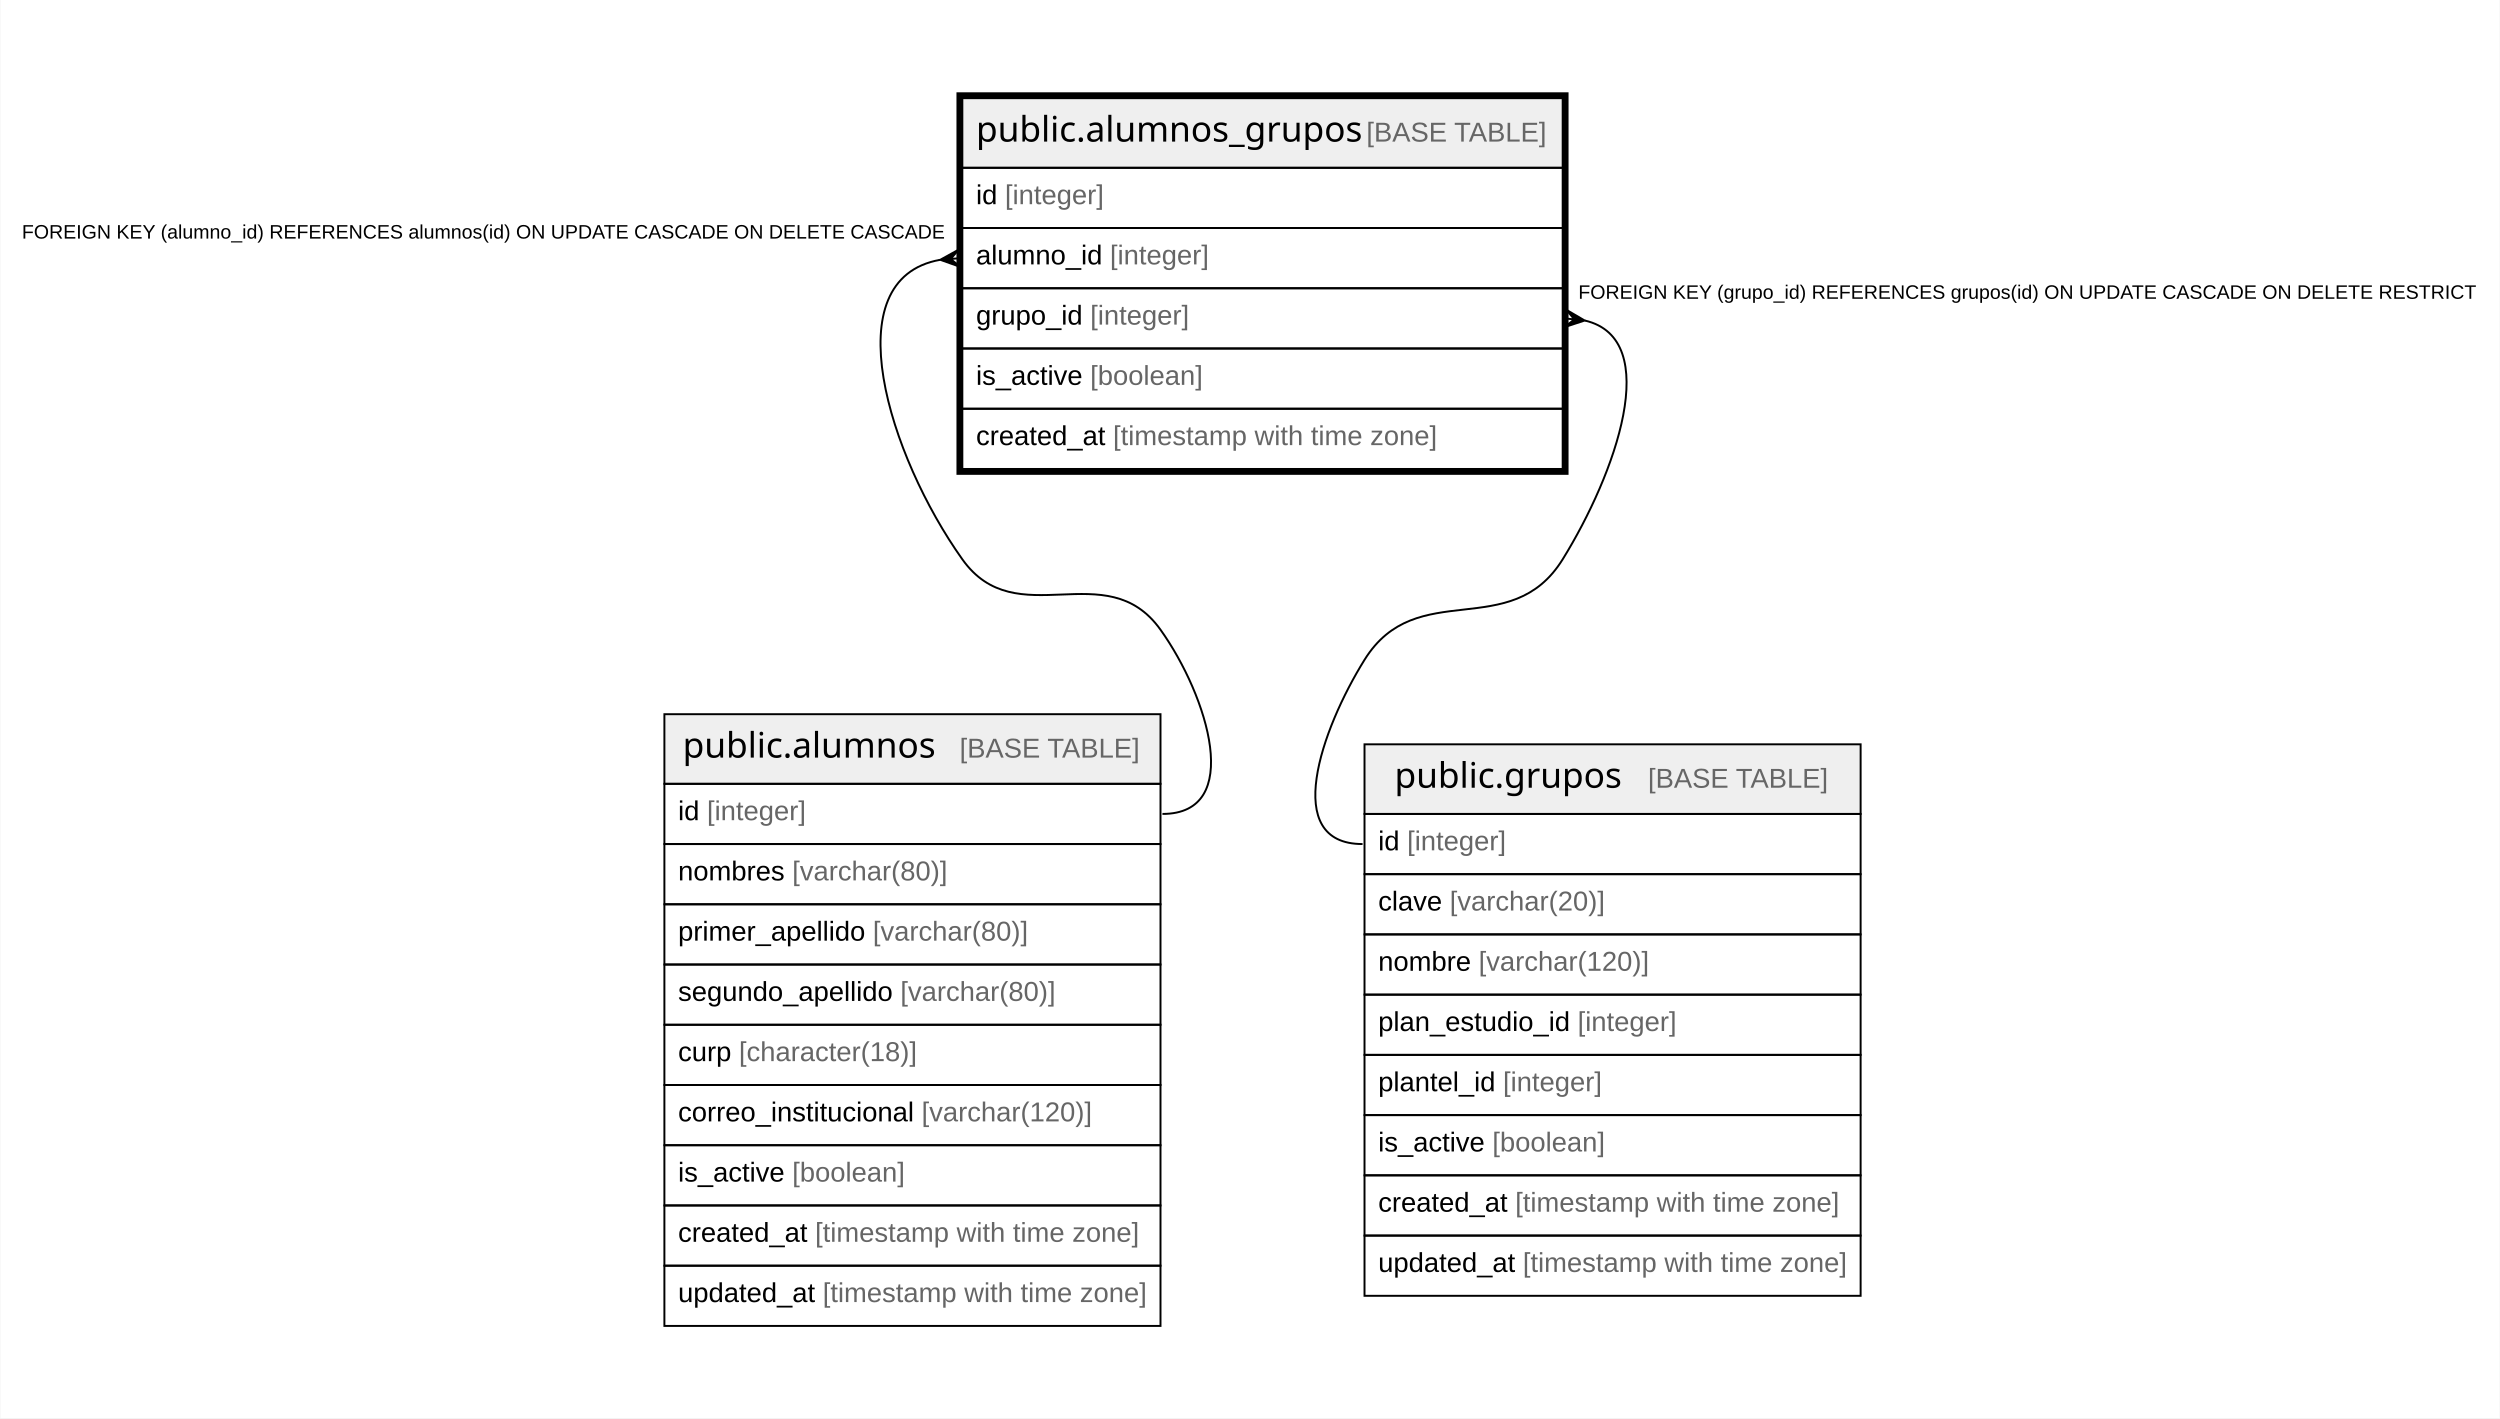
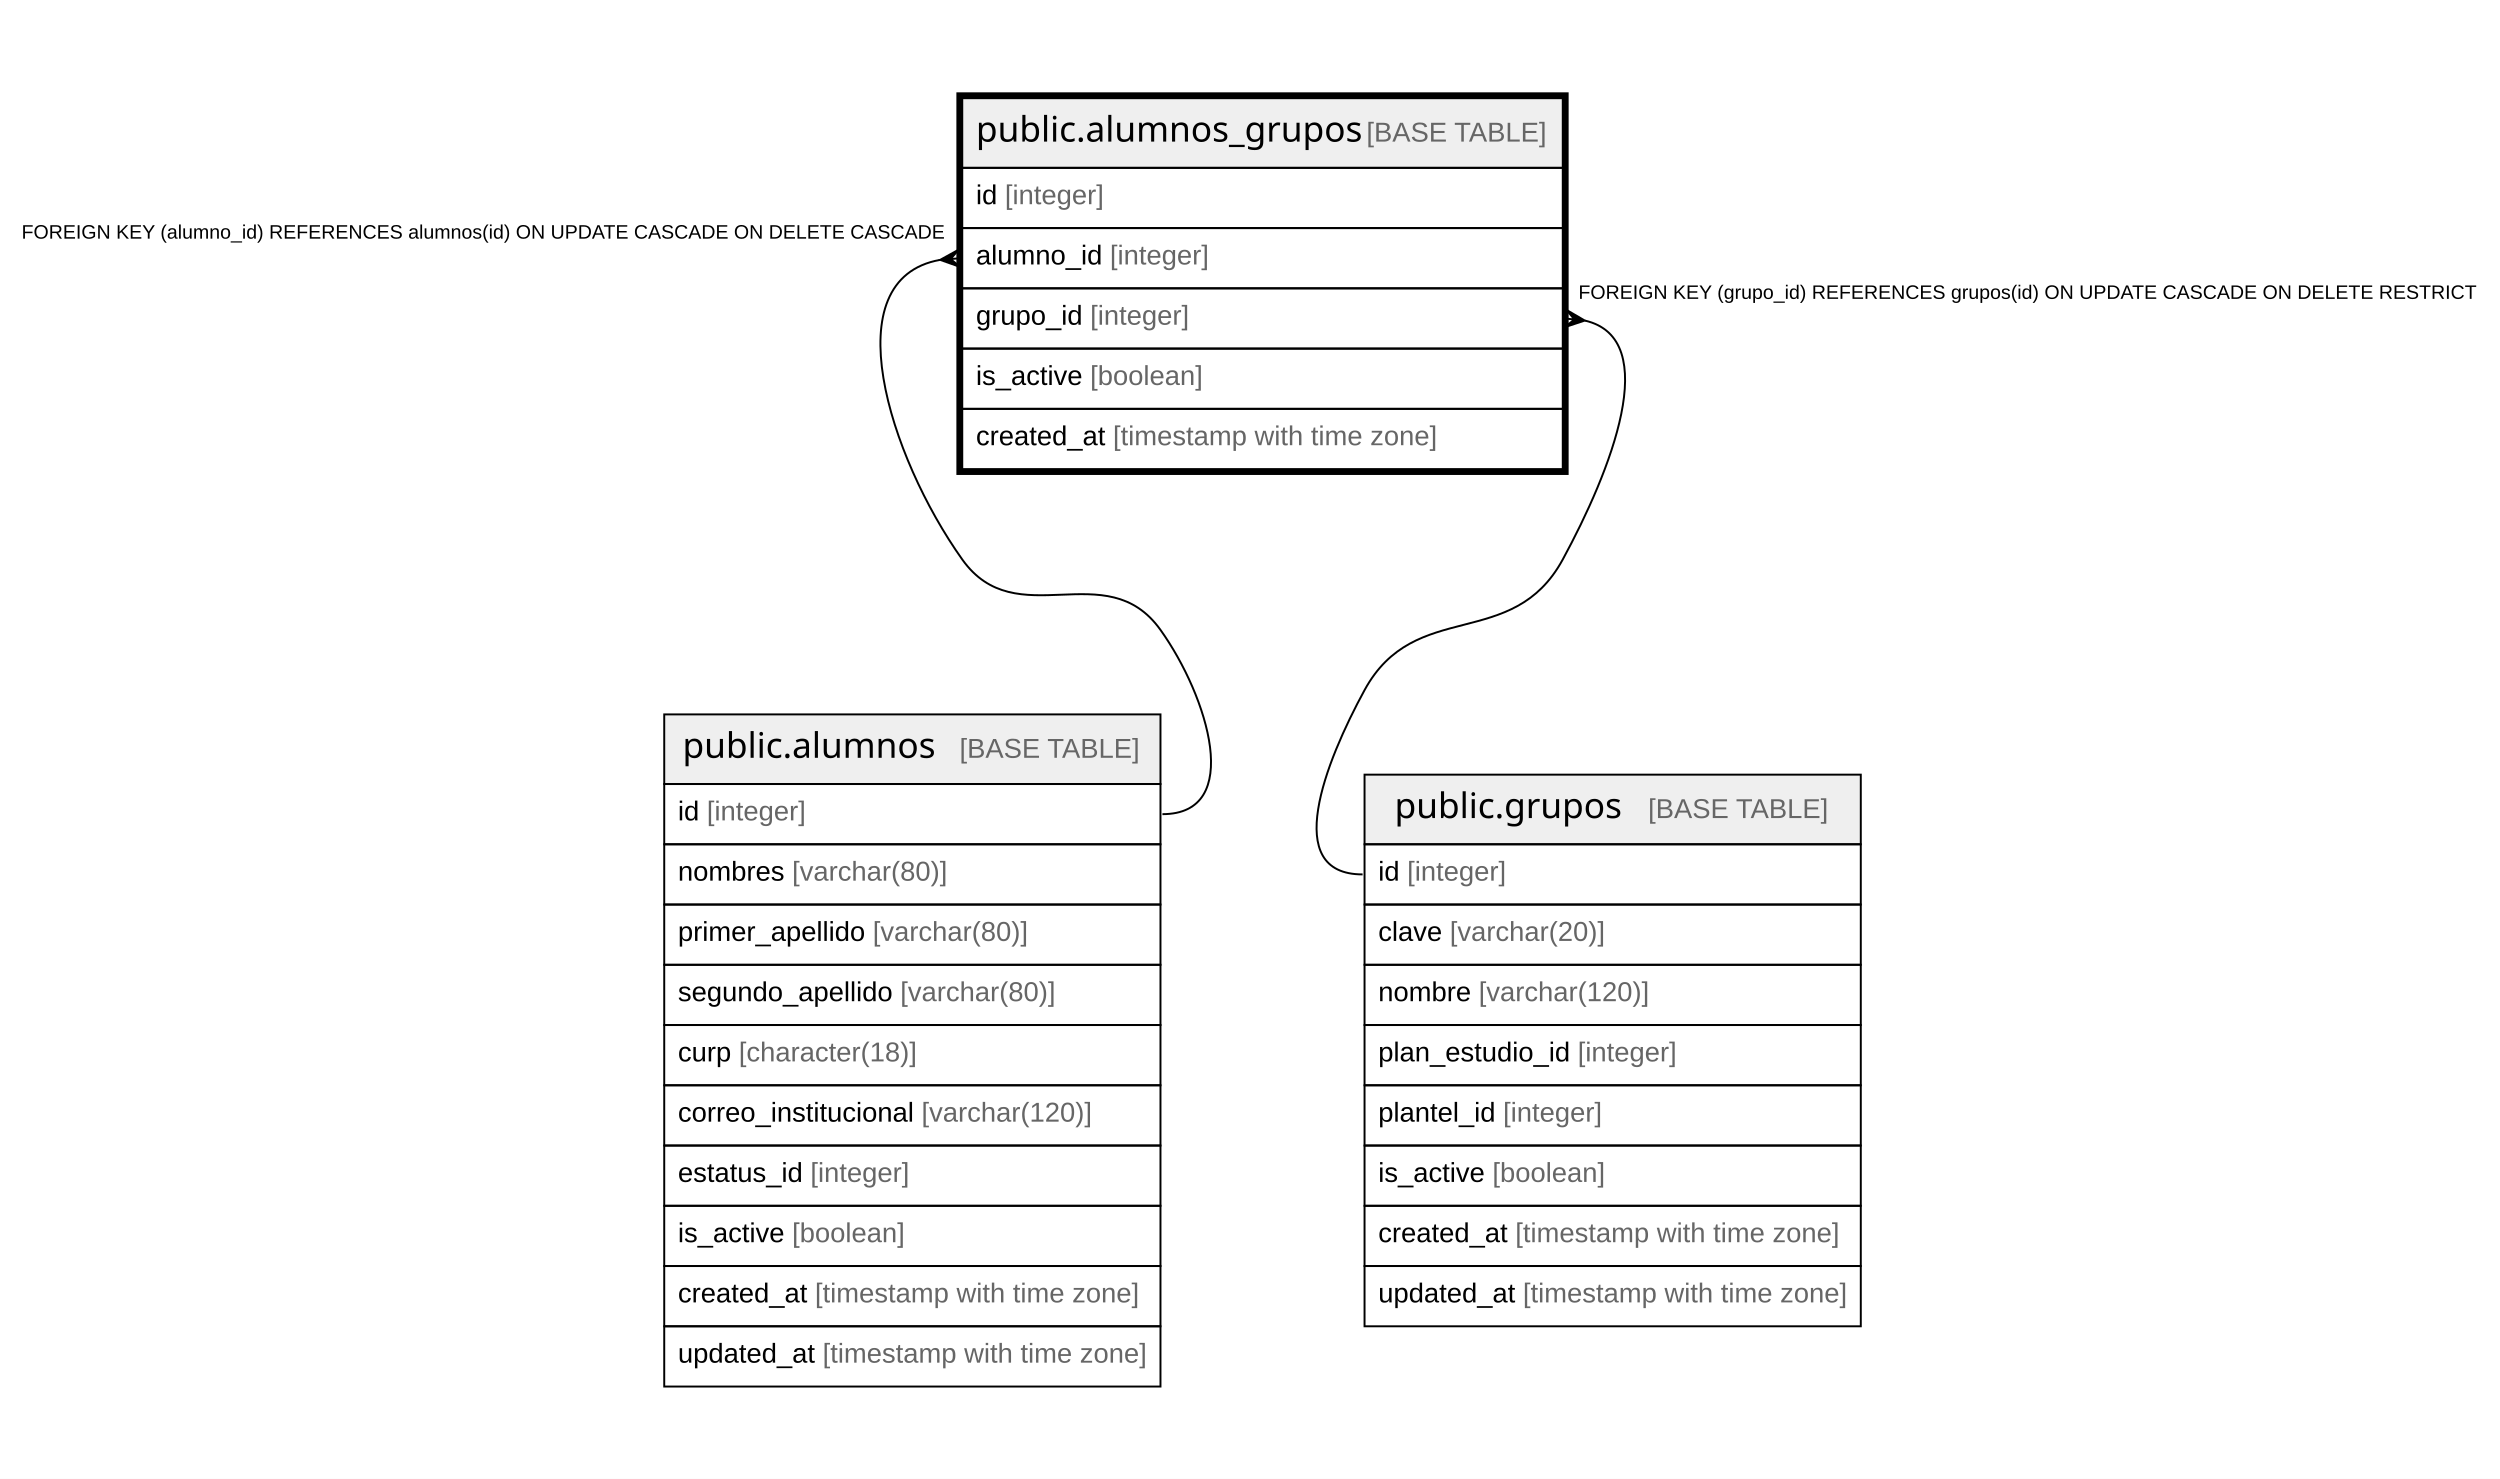
- <svg xmlns="http://www.w3.org/2000/svg" width="1278pt" height="725pt" viewBox="0.00 0.00 1277.97 725.20">
-   <g id="graph0" class="graph" transform="scale(1 1) rotate(0) translate(4 721.2)">
-     <polygon fill="white" stroke="none" points="-4,4 -4,-721.2 1273.97,-721.2 1273.97,4 -4,4" />
+ <svg xmlns="http://www.w3.org/2000/svg" width="1278pt" height="756pt" viewBox="0.00 0.00 1277.97 756.00">
+   <g id="graph0" class="graph" transform="scale(1 1) rotate(0) translate(4 752)">
+     <polygon fill="white" stroke="none" points="-4,4 -4,-752 1273.97,-752 1273.97,4 -4,4" />
    <g id="node1" class="node">
-       <polygon fill="#efefef" stroke="none" points="487.89,-635.4 487.89,-671 794.87,-671 794.87,-635.4 487.89,-635.4" />
-       <polygon fill="none" stroke="black" points="487.89,-635.4 487.89,-671 794.87,-671 794.87,-635.4 487.89,-635.4" />
-       <text text-anchor="start" x="494.89" y="-648.8" font-family="Arial Bold" font-size="18.00">public.alumnos_grupos</text>
-       <text text-anchor="start" x="663.38" y="-648.8" font-family="Arial" font-size="14.00">    </text>
-       <text text-anchor="start" x="694.49" y="-648.8" font-family="Arial" font-size="14.00" fill="#666666">[BASE TABLE]</text>
+       <polygon fill="#efefef" stroke="none" points="487.89,-666.2 487.89,-701.8 794.87,-701.8 794.87,-666.2 487.89,-666.2" />
+       <polygon fill="none" stroke="black" points="487.89,-666.2 487.89,-701.8 794.87,-701.8 794.87,-666.2 487.89,-666.2" />
+       <text text-anchor="start" x="494.89" y="-679.6" font-family="Arial Bold" font-size="18.00">public.alumnos_grupos</text>
+       <text text-anchor="start" x="663.38" y="-679.6" font-family="Arial" font-size="14.00">    </text>
+       <text text-anchor="start" x="694.49" y="-679.6" font-family="Arial" font-size="14.00" fill="#666666">[BASE TABLE]</text>
+       <polygon fill="none" stroke="black" points="487.89,-635.4 487.89,-666.2 794.87,-666.2 794.87,-635.4 487.89,-635.4" />
+       <text text-anchor="start" x="494.89" y="-647.6" font-family="Arial" font-size="14.00">id </text>
+       <text text-anchor="start" x="509.68" y="-647.6" font-family="Arial" font-size="14.00" fill="#666666">[integer]</text>
      <polygon fill="none" stroke="black" points="487.89,-604.6 487.89,-635.4 794.87,-635.4 794.87,-604.6 487.89,-604.6" />
-       <text text-anchor="start" x="494.89" y="-616.8" font-family="Arial" font-size="14.00">id </text>
-       <text text-anchor="start" x="509.68" y="-616.8" font-family="Arial" font-size="14.00" fill="#666666">[integer]</text>
+       <text text-anchor="start" x="494.89" y="-616.8" font-family="Arial" font-size="14.00">alumno_id </text>
+       <text text-anchor="start" x="563.38" y="-616.8" font-family="Arial" font-size="14.00" fill="#666666">[integer]</text>
      <polygon fill="none" stroke="black" points="487.89,-573.8 487.89,-604.6 794.87,-604.6 794.87,-573.8 487.89,-573.8" />
-       <text text-anchor="start" x="494.89" y="-586" font-family="Arial" font-size="14.00">alumno_id </text>
-       <text text-anchor="start" x="563.38" y="-586" font-family="Arial" font-size="14.00" fill="#666666">[integer]</text>
+       <text text-anchor="start" x="494.89" y="-586" font-family="Arial" font-size="14.00">grupo_id </text>
+       <text text-anchor="start" x="553.27" y="-586" font-family="Arial" font-size="14.00" fill="#666666">[integer]</text>
      <polygon fill="none" stroke="black" points="487.89,-543 487.89,-573.8 794.87,-573.8 794.87,-543 487.89,-543" />
-       <text text-anchor="start" x="494.89" y="-555.2" font-family="Arial" font-size="14.00">grupo_id </text>
-       <text text-anchor="start" x="553.27" y="-555.2" font-family="Arial" font-size="14.00" fill="#666666">[integer]</text>
+       <text text-anchor="start" x="494.89" y="-555.2" font-family="Arial" font-size="14.00">is_active </text>
+       <text text-anchor="start" x="553.25" y="-555.2" font-family="Arial" font-size="14.00" fill="#666666">[boolean]</text>
      <polygon fill="none" stroke="black" points="487.89,-512.2 487.89,-543 794.87,-543 794.87,-512.2 487.89,-512.2" />
-       <text text-anchor="start" x="494.89" y="-524.4" font-family="Arial" font-size="14.00">is_active </text>
-       <text text-anchor="start" x="553.25" y="-524.4" font-family="Arial" font-size="14.00" fill="#666666">[boolean]</text>
-       <polygon fill="none" stroke="black" points="487.89,-481.4 487.89,-512.2 794.87,-512.2 794.87,-481.4 487.89,-481.4" />
-       <text text-anchor="start" x="494.89" y="-493.6" font-family="Arial" font-size="14.00">created_at </text>
-       <text text-anchor="start" x="564.94" y="-493.6" font-family="Arial" font-size="14.00" fill="#666666">[timestamp with time zone]</text>
-       <polygon fill="none" stroke="black" stroke-width="3" points="486.39,-479.9 486.39,-672.5 796.37,-672.5 796.37,-479.9 486.39,-479.9" />
+       <text text-anchor="start" x="494.89" y="-524.4" font-family="Arial" font-size="14.00">created_at </text>
+       <text text-anchor="start" x="564.94" y="-524.4" font-family="Arial" font-size="14.00" fill="#666666">[timestamp with time zone]</text>
+       <polygon fill="none" stroke="black" stroke-width="3" points="486.39,-510.7 486.39,-703.3 796.37,-703.3 796.37,-510.7 486.39,-510.7" />
    </g>
    <g id="node2" class="node">
-       <polygon fill="#efefef" stroke="none" points="335.54,-320.4 335.54,-356 589.22,-356 589.22,-320.4 335.54,-320.4" />
-       <polygon fill="none" stroke="black" points="335.54,-320.4 335.54,-356 589.22,-356 589.22,-320.4 335.54,-320.4" />
-       <text text-anchor="start" x="344.89" y="-333.8" font-family="Arial Bold" font-size="18.00">public.alumnos</text>
-       <text text-anchor="start" x="455.38" y="-333.8" font-family="Arial" font-size="14.00">    </text>
-       <text text-anchor="start" x="486.49" y="-333.8" font-family="Arial" font-size="14.00" fill="#666666">[BASE TABLE]</text>
+       <polygon fill="#efefef" stroke="none" points="335.54,-351.2 335.54,-386.8 589.22,-386.8 589.22,-351.2 335.54,-351.2" />
+       <polygon fill="none" stroke="black" points="335.54,-351.2 335.54,-386.8 589.22,-386.8 589.22,-351.2 335.54,-351.2" />
+       <text text-anchor="start" x="344.89" y="-364.6" font-family="Arial Bold" font-size="18.00">public.alumnos</text>
+       <text text-anchor="start" x="455.38" y="-364.6" font-family="Arial" font-size="14.00">    </text>
+       <text text-anchor="start" x="486.49" y="-364.6" font-family="Arial" font-size="14.00" fill="#666666">[BASE TABLE]</text>
+       <polygon fill="none" stroke="black" points="335.54,-320.4 335.54,-351.2 589.22,-351.2 589.22,-320.4 335.54,-320.4" />
+       <text text-anchor="start" x="342.54" y="-332.6" font-family="Arial" font-size="14.00">id </text>
+       <text text-anchor="start" x="357.32" y="-332.6" font-family="Arial" font-size="14.00" fill="#666666">[integer]</text>
      <polygon fill="none" stroke="black" points="335.54,-289.6 335.54,-320.4 589.22,-320.4 589.22,-289.6 335.54,-289.6" />
-       <text text-anchor="start" x="342.54" y="-301.8" font-family="Arial" font-size="14.00">id </text>
-       <text text-anchor="start" x="357.32" y="-301.8" font-family="Arial" font-size="14.00" fill="#666666">[integer]</text>
+       <text text-anchor="start" x="342.54" y="-301.8" font-family="Arial" font-size="14.00">nombres </text>
+       <text text-anchor="start" x="400.9" y="-301.8" font-family="Arial" font-size="14.00" fill="#666666">[varchar(80)]</text>
      <polygon fill="none" stroke="black" points="335.54,-258.8 335.54,-289.6 589.22,-289.6 589.22,-258.8 335.54,-258.8" />
-       <text text-anchor="start" x="342.54" y="-271" font-family="Arial" font-size="14.00">nombres </text>
-       <text text-anchor="start" x="400.9" y="-271" font-family="Arial" font-size="14.00" fill="#666666">[varchar(80)]</text>
+       <text text-anchor="start" x="342.54" y="-271" font-family="Arial" font-size="14.00">primer_apellido </text>
+       <text text-anchor="start" x="442.14" y="-271" font-family="Arial" font-size="14.00" fill="#666666">[varchar(80)]</text>
      <polygon fill="none" stroke="black" points="335.54,-228 335.54,-258.8 589.22,-258.8 589.22,-228 335.54,-228" />
-       <text text-anchor="start" x="342.54" y="-240.2" font-family="Arial" font-size="14.00">primer_apellido </text>
-       <text text-anchor="start" x="442.14" y="-240.2" font-family="Arial" font-size="14.00" fill="#666666">[varchar(80)]</text>
+       <text text-anchor="start" x="342.54" y="-240.2" font-family="Arial" font-size="14.00">segundo_apellido </text>
+       <text text-anchor="start" x="456.19" y="-240.2" font-family="Arial" font-size="14.00" fill="#666666">[varchar(80)]</text>
      <polygon fill="none" stroke="black" points="335.54,-197.2 335.54,-228 589.22,-228 589.22,-197.2 335.54,-197.2" />
-       <text text-anchor="start" x="342.54" y="-209.4" font-family="Arial" font-size="14.00">segundo_apellido </text>
-       <text text-anchor="start" x="456.19" y="-209.4" font-family="Arial" font-size="14.00" fill="#666666">[varchar(80)]</text>
+       <text text-anchor="start" x="342.54" y="-209.4" font-family="Arial" font-size="14.00">curp </text>
+       <text text-anchor="start" x="373.66" y="-209.4" font-family="Arial" font-size="14.00" fill="#666666">[character(18)]</text>
      <polygon fill="none" stroke="black" points="335.54,-166.4 335.54,-197.2 589.22,-197.2 589.22,-166.4 335.54,-166.4" />
-       <text text-anchor="start" x="342.54" y="-178.6" font-family="Arial" font-size="14.00">curp </text>
-       <text text-anchor="start" x="373.66" y="-178.6" font-family="Arial" font-size="14.00" fill="#666666">[character(18)]</text>
+       <text text-anchor="start" x="342.54" y="-178.6" font-family="Arial" font-size="14.00">correo_institucional </text>
+       <text text-anchor="start" x="467.05" y="-178.6" font-family="Arial" font-size="14.00" fill="#666666">[varchar(120)]</text>
      <polygon fill="none" stroke="black" points="335.54,-135.6 335.54,-166.4 589.22,-166.4 589.22,-135.6 335.54,-135.6" />
-       <text text-anchor="start" x="342.54" y="-147.8" font-family="Arial" font-size="14.00">correo_institucional </text>
-       <text text-anchor="start" x="467.05" y="-147.8" font-family="Arial" font-size="14.00" fill="#666666">[varchar(120)]</text>
+       <text text-anchor="start" x="342.54" y="-147.8" font-family="Arial" font-size="14.00">estatus_id </text>
+       <text text-anchor="start" x="410.25" y="-147.8" font-family="Arial" font-size="14.00" fill="#666666">[integer]</text>
      <polygon fill="none" stroke="black" points="335.54,-104.8 335.54,-135.6 589.22,-135.6 589.22,-104.8 335.54,-104.8" />
      <text text-anchor="start" x="342.54" y="-117" font-family="Arial" font-size="14.00">is_active </text>
      <text text-anchor="start" x="400.9" y="-117" font-family="Arial" font-size="14.00" fill="#666666">[boolean]</text>
      <polygon fill="none" stroke="black" points="335.54,-74 335.54,-104.8 589.22,-104.8 589.22,-74 335.54,-74" />
      <text text-anchor="start" x="342.54" y="-86.2" font-family="Arial" font-size="14.00">created_at </text>
      <text text-anchor="start" x="412.59" y="-86.2" font-family="Arial" font-size="14.00" fill="#666666">[timestamp with time zone]</text>
      <polygon fill="none" stroke="black" points="335.54,-43.2 335.54,-74 589.22,-74 589.22,-43.2 335.54,-43.2" />
      <text text-anchor="start" x="342.54" y="-55.4" font-family="Arial" font-size="14.00">updated_at </text>
      <text text-anchor="start" x="416.5" y="-55.4" font-family="Arial" font-size="14.00" fill="#666666">[timestamp with time zone]</text>
    </g>
    <g id="edge1" class="edge">
-       <path fill="none" stroke="black" d="M476.53,-588.34C421.73,-578.58 450.4,-487.94 487.89,-435.2 515.58,-396.25 561.45,-438.1 589.22,-399.2 613.55,-365.12 632.09,-305 590.22,-305" />
-       <polygon fill="black" stroke="black" points="476.59,-588.35 486.19,-593.66 481.91,-588.79 486.22,-589.14 486.22,-589.14 486.22,-589.14 481.91,-588.79 486.93,-584.69 476.59,-588.35" />
-       <text text-anchor="start" x="7" y="-599.2" font-family="Arial" font-size="10.00">FOREIGN KEY (alumno_id) REFERENCES alumnos(id) ON UPDATE CASCADE ON DELETE CASCADE</text>
+       <path fill="none" stroke="black" d="M476.53,-619.14C421.73,-609.38 450.4,-518.74 487.89,-466 515.58,-427.05 561.45,-468.9 589.22,-430 613.55,-395.92 632.09,-335.8 590.22,-335.8" />
+       <polygon fill="black" stroke="black" points="476.59,-619.15 486.19,-624.46 481.91,-619.59 486.22,-619.94 486.22,-619.94 486.22,-619.94 481.91,-619.59 486.93,-615.49 476.59,-619.15" />
+       <text text-anchor="start" x="7" y="-630" font-family="Arial" font-size="10.00">FOREIGN KEY (alumno_id) REFERENCES alumnos(id) ON UPDATE CASCADE ON DELETE CASCADE</text>
    </g>
    <g id="node3" class="node">
-       <polygon fill="#efefef" stroke="none" points="693.54,-305 693.54,-340.6 947.22,-340.6 947.22,-305 693.54,-305" />
-       <polygon fill="none" stroke="black" points="693.54,-305 693.54,-340.6 947.22,-340.6 947.22,-305 693.54,-305" />
-       <text text-anchor="start" x="708.89" y="-318.4" font-family="Arial Bold" font-size="18.00">public.grupos</text>
-       <text text-anchor="start" x="807.38" y="-318.4" font-family="Arial" font-size="14.00">    </text>
-       <text text-anchor="start" x="838.5" y="-318.4" font-family="Arial" font-size="14.00" fill="#666666">[BASE TABLE]</text>
-       <polygon fill="none" stroke="black" points="693.54,-274.2 693.54,-305 947.22,-305 947.22,-274.2 693.54,-274.2" />
-       <text text-anchor="start" x="700.54" y="-286.4" font-family="Arial" font-size="14.00">id </text>
-       <text text-anchor="start" x="715.32" y="-286.4" font-family="Arial" font-size="14.00" fill="#666666">[integer]</text>
-       <polygon fill="none" stroke="black" points="693.54,-243.4 693.54,-274.2 947.22,-274.2 947.22,-243.4 693.54,-243.4" />
-       <text text-anchor="start" x="700.54" y="-255.6" font-family="Arial" font-size="14.00">clave </text>
-       <text text-anchor="start" x="737.11" y="-255.6" font-family="Arial" font-size="14.00" fill="#666666">[varchar(20)]</text>
-       <polygon fill="none" stroke="black" points="693.54,-212.6 693.54,-243.4 947.22,-243.4 947.22,-212.6 693.54,-212.6" />
-       <text text-anchor="start" x="700.54" y="-224.8" font-family="Arial" font-size="14.00">nombre </text>
-       <text text-anchor="start" x="751.9" y="-224.8" font-family="Arial" font-size="14.00" fill="#666666">[varchar(120)]</text>
-       <polygon fill="none" stroke="black" points="693.54,-181.8 693.54,-212.6 947.22,-212.6 947.22,-181.8 693.54,-181.8" />
-       <text text-anchor="start" x="700.54" y="-194" font-family="Arial" font-size="14.00">plan_estudio_id </text>
-       <text text-anchor="start" x="802.51" y="-194" font-family="Arial" font-size="14.00" fill="#666666">[integer]</text>
-       <polygon fill="none" stroke="black" points="693.54,-151 693.54,-181.8 947.22,-181.8 947.22,-151 693.54,-151" />
-       <text text-anchor="start" x="700.54" y="-163.2" font-family="Arial" font-size="14.00">plantel_id </text>
-       <text text-anchor="start" x="764.36" y="-163.2" font-family="Arial" font-size="14.00" fill="#666666">[integer]</text>
-       <polygon fill="none" stroke="black" points="693.54,-120.2 693.54,-151 947.22,-151 947.22,-120.2 693.54,-120.2" />
-       <text text-anchor="start" x="700.54" y="-132.4" font-family="Arial" font-size="14.00">is_active </text>
-       <text text-anchor="start" x="758.9" y="-132.4" font-family="Arial" font-size="14.00" fill="#666666">[boolean]</text>
-       <polygon fill="none" stroke="black" points="693.54,-89.4 693.54,-120.2 947.22,-120.2 947.22,-89.4 693.54,-89.4" />
-       <text text-anchor="start" x="700.54" y="-101.6" font-family="Arial" font-size="14.00">created_at </text>
-       <text text-anchor="start" x="770.59" y="-101.6" font-family="Arial" font-size="14.00" fill="#666666">[timestamp with time zone]</text>
-       <polygon fill="none" stroke="black" points="693.54,-58.6 693.54,-89.4 947.22,-89.4 947.22,-58.6 693.54,-58.6" />
-       <text text-anchor="start" x="700.54" y="-70.8" font-family="Arial" font-size="14.00">updated_at </text>
-       <text text-anchor="start" x="774.5" y="-70.8" font-family="Arial" font-size="14.00" fill="#666666">[timestamp with time zone]</text>
+       <polygon fill="#efefef" stroke="none" points="693.54,-320.4 693.54,-356 947.22,-356 947.22,-320.4 693.54,-320.4" />
+       <polygon fill="none" stroke="black" points="693.54,-320.4 693.54,-356 947.22,-356 947.22,-320.4 693.54,-320.4" />
+       <text text-anchor="start" x="708.89" y="-333.8" font-family="Arial Bold" font-size="18.00">public.grupos</text>
+       <text text-anchor="start" x="807.38" y="-333.8" font-family="Arial" font-size="14.00">    </text>
+       <text text-anchor="start" x="838.5" y="-333.8" font-family="Arial" font-size="14.00" fill="#666666">[BASE TABLE]</text>
+       <polygon fill="none" stroke="black" points="693.54,-289.6 693.54,-320.4 947.22,-320.4 947.22,-289.6 693.54,-289.6" />
+       <text text-anchor="start" x="700.54" y="-301.8" font-family="Arial" font-size="14.00">id </text>
+       <text text-anchor="start" x="715.32" y="-301.8" font-family="Arial" font-size="14.00" fill="#666666">[integer]</text>
+       <polygon fill="none" stroke="black" points="693.54,-258.8 693.54,-289.6 947.22,-289.6 947.22,-258.8 693.54,-258.8" />
+       <text text-anchor="start" x="700.54" y="-271" font-family="Arial" font-size="14.00">clave </text>
+       <text text-anchor="start" x="737.11" y="-271" font-family="Arial" font-size="14.00" fill="#666666">[varchar(20)]</text>
+       <polygon fill="none" stroke="black" points="693.54,-228 693.54,-258.8 947.22,-258.8 947.22,-228 693.54,-228" />
+       <text text-anchor="start" x="700.54" y="-240.2" font-family="Arial" font-size="14.00">nombre </text>
+       <text text-anchor="start" x="751.9" y="-240.2" font-family="Arial" font-size="14.00" fill="#666666">[varchar(120)]</text>
+       <polygon fill="none" stroke="black" points="693.54,-197.2 693.54,-228 947.22,-228 947.22,-197.2 693.54,-197.2" />
+       <text text-anchor="start" x="700.54" y="-209.4" font-family="Arial" font-size="14.00">plan_estudio_id </text>
+       <text text-anchor="start" x="802.51" y="-209.4" font-family="Arial" font-size="14.00" fill="#666666">[integer]</text>
+       <polygon fill="none" stroke="black" points="693.54,-166.4 693.54,-197.2 947.22,-197.2 947.22,-166.4 693.54,-166.4" />
+       <text text-anchor="start" x="700.54" y="-178.6" font-family="Arial" font-size="14.00">plantel_id </text>
+       <text text-anchor="start" x="764.36" y="-178.6" font-family="Arial" font-size="14.00" fill="#666666">[integer]</text>
+       <polygon fill="none" stroke="black" points="693.54,-135.6 693.54,-166.4 947.22,-166.4 947.22,-135.6 693.54,-135.6" />
+       <text text-anchor="start" x="700.54" y="-147.8" font-family="Arial" font-size="14.00">is_active </text>
+       <text text-anchor="start" x="758.9" y="-147.8" font-family="Arial" font-size="14.00" fill="#666666">[boolean]</text>
+       <polygon fill="none" stroke="black" points="693.54,-104.8 693.54,-135.6 947.22,-135.6 947.22,-104.8 693.54,-104.8" />
+       <text text-anchor="start" x="700.54" y="-117" font-family="Arial" font-size="14.00">created_at </text>
+       <text text-anchor="start" x="770.59" y="-117" font-family="Arial" font-size="14.00" fill="#666666">[timestamp with time zone]</text>
+       <polygon fill="none" stroke="black" points="693.54,-74 693.54,-104.8 947.22,-104.8 947.22,-74 693.54,-74" />
+       <text text-anchor="start" x="700.54" y="-86.2" font-family="Arial" font-size="14.00">updated_at </text>
+       <text text-anchor="start" x="774.5" y="-86.2" font-family="Arial" font-size="14.00" fill="#666666">[timestamp with time zone]</text>
    </g>
    <g id="edge2" class="edge">
-       <path fill="none" stroke="black" d="M806.23,-557.3C846.83,-547.77 821.68,-478.47 794.87,-435.2 768.27,-392.28 720.19,-426.69 693.54,-383.8 671.44,-348.24 650.67,-289.6 692.54,-289.6" />
-       <polygon fill="black" stroke="black" points="806.14,-557.31 795.72,-553.89 800.84,-557.87 796.53,-558.33 796.53,-558.33 796.53,-558.33 800.84,-557.87 796.67,-562.84 806.14,-557.31" />
-       <text text-anchor="start" x="802.87" y="-568.4" font-family="Arial" font-size="10.00">FOREIGN KEY (grupo_id) REFERENCES grupos(id) ON UPDATE CASCADE ON DELETE RESTRICT</text>
+       <path fill="none" stroke="black" d="M806.2,-588.12C846.48,-578.77 819.18,-510.72 794.87,-466 769.1,-418.61 719.36,-446.56 693.54,-399.2 673.49,-362.44 650.67,-305 692.54,-305" />
+       <polygon fill="black" stroke="black" points="806.14,-588.13 795.73,-584.69 800.84,-588.68 796.53,-589.13 796.53,-589.13 796.53,-589.13 800.84,-588.68 796.67,-593.64 806.14,-588.13" />
+       <text text-anchor="start" x="802.87" y="-599.2" font-family="Arial" font-size="10.00">FOREIGN KEY (grupo_id) REFERENCES grupos(id) ON UPDATE CASCADE ON DELETE RESTRICT</text>
    </g>
  </g>
</svg>
